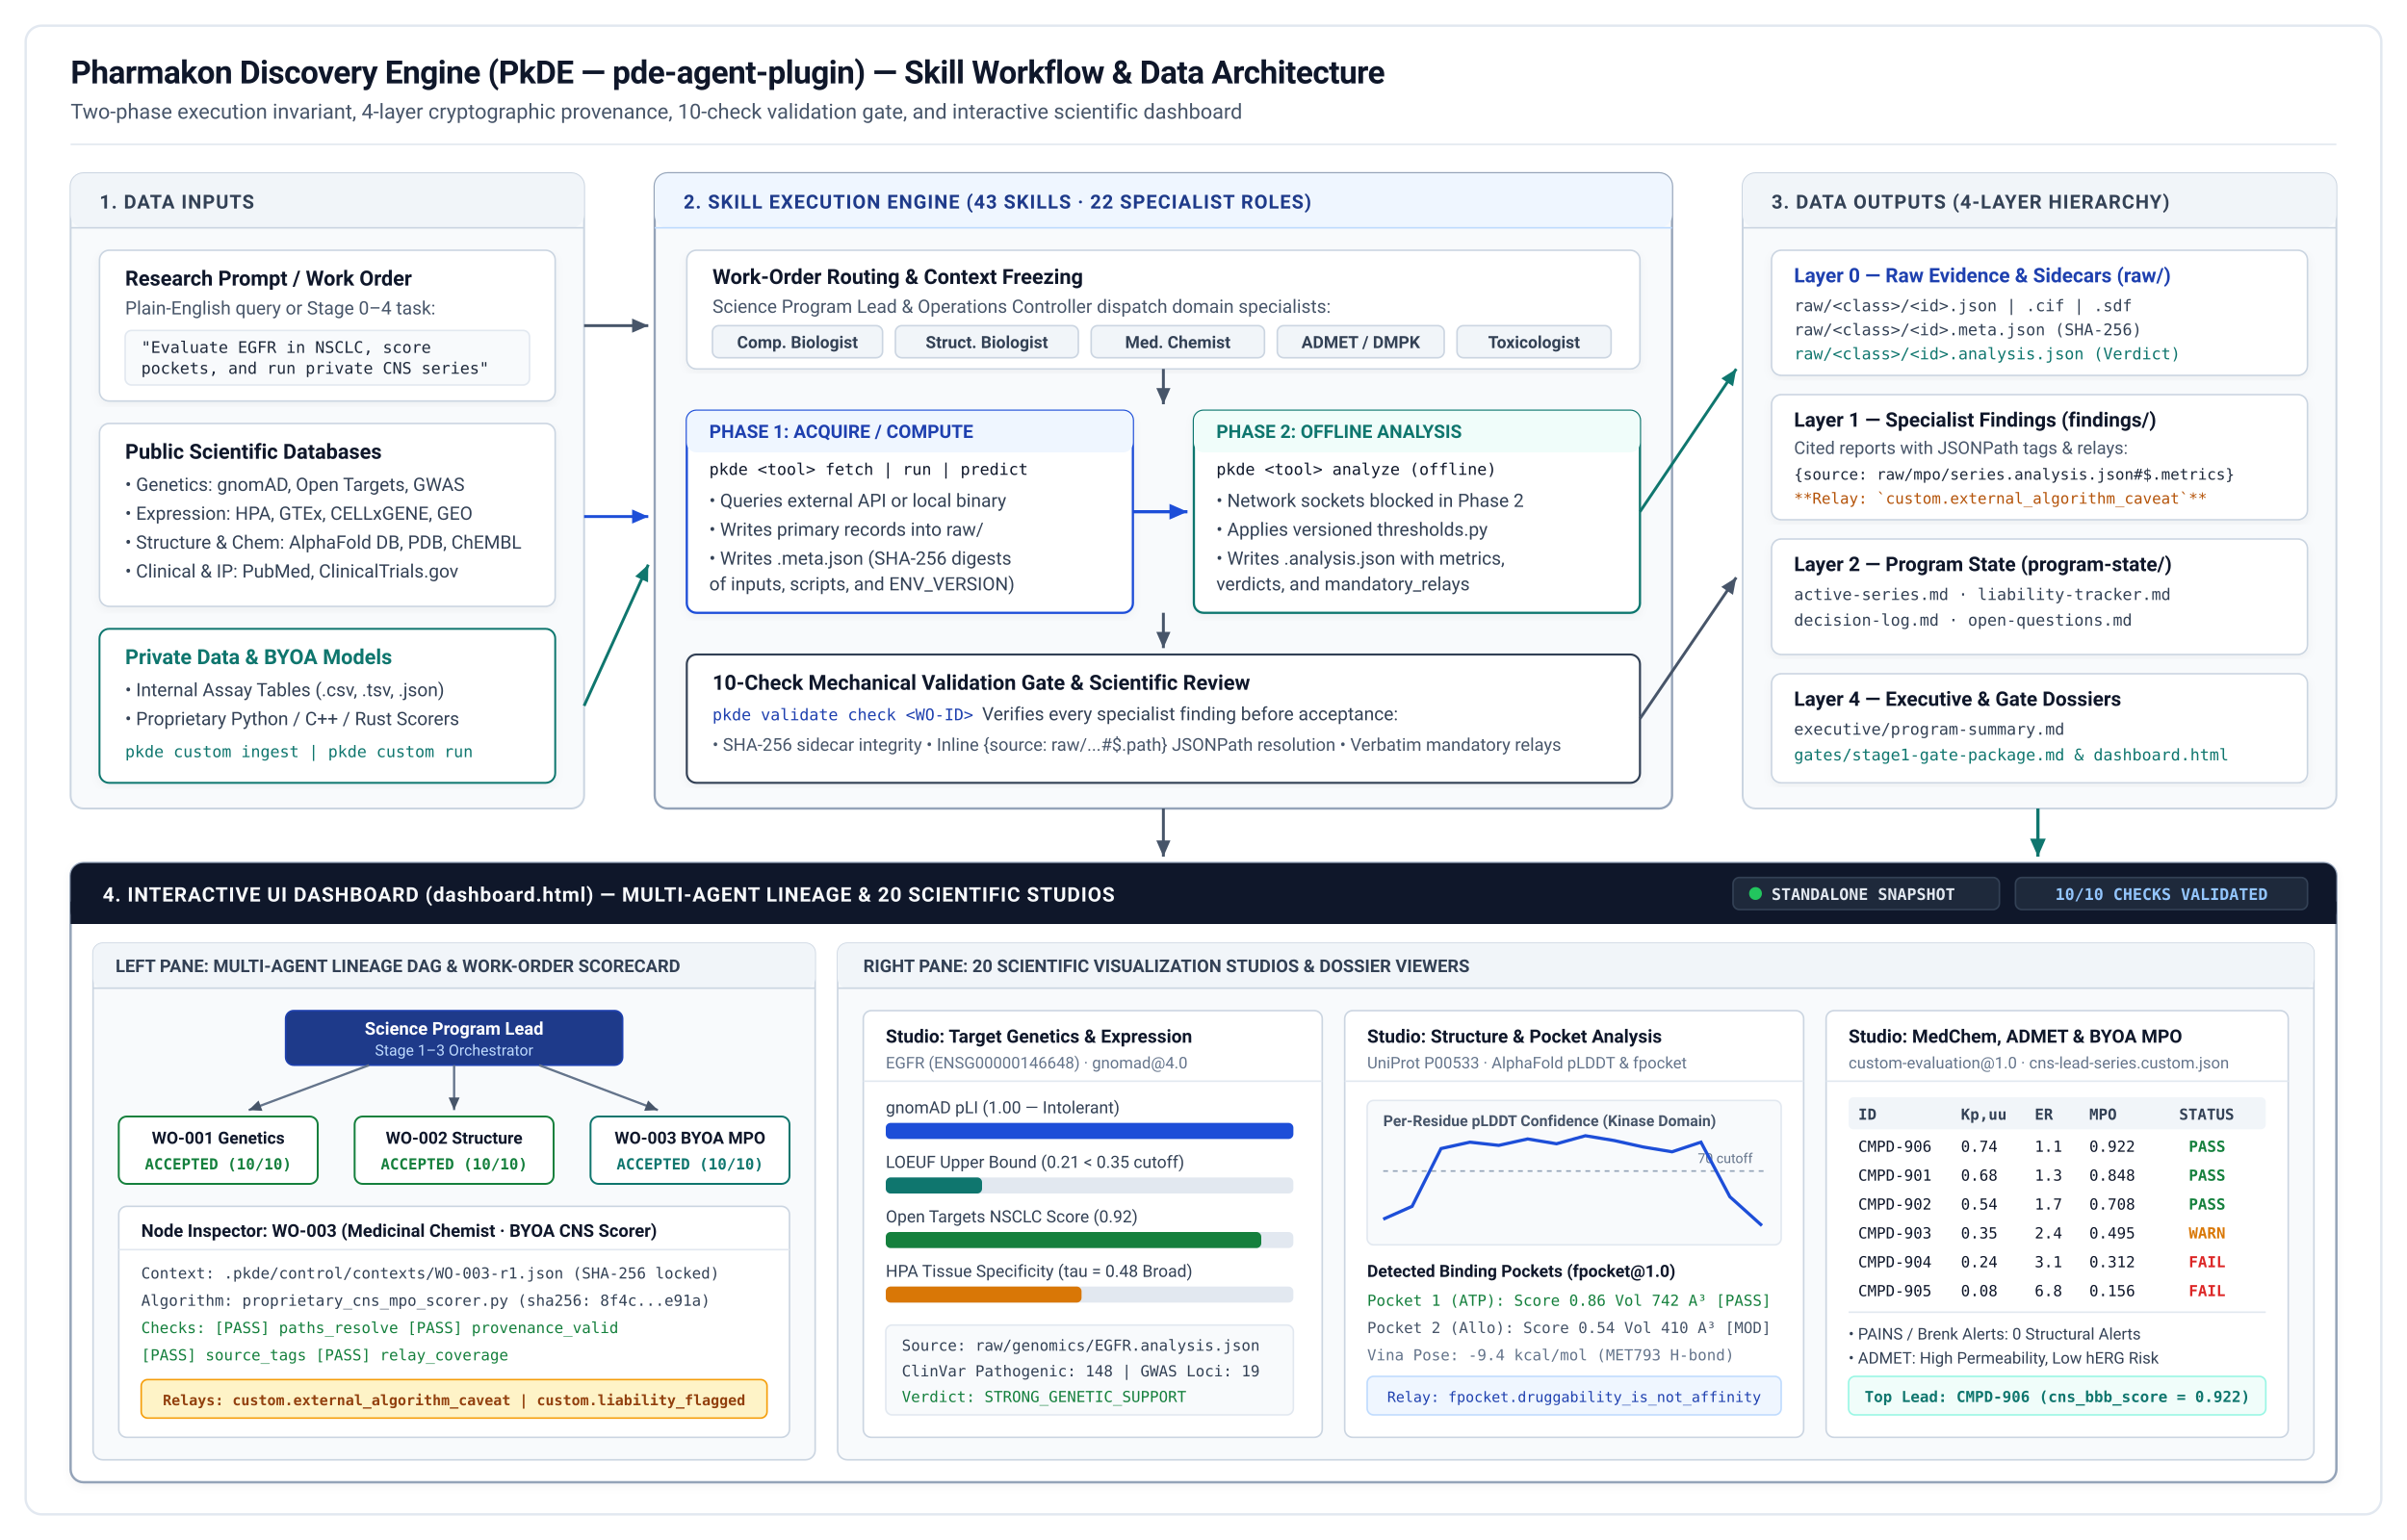
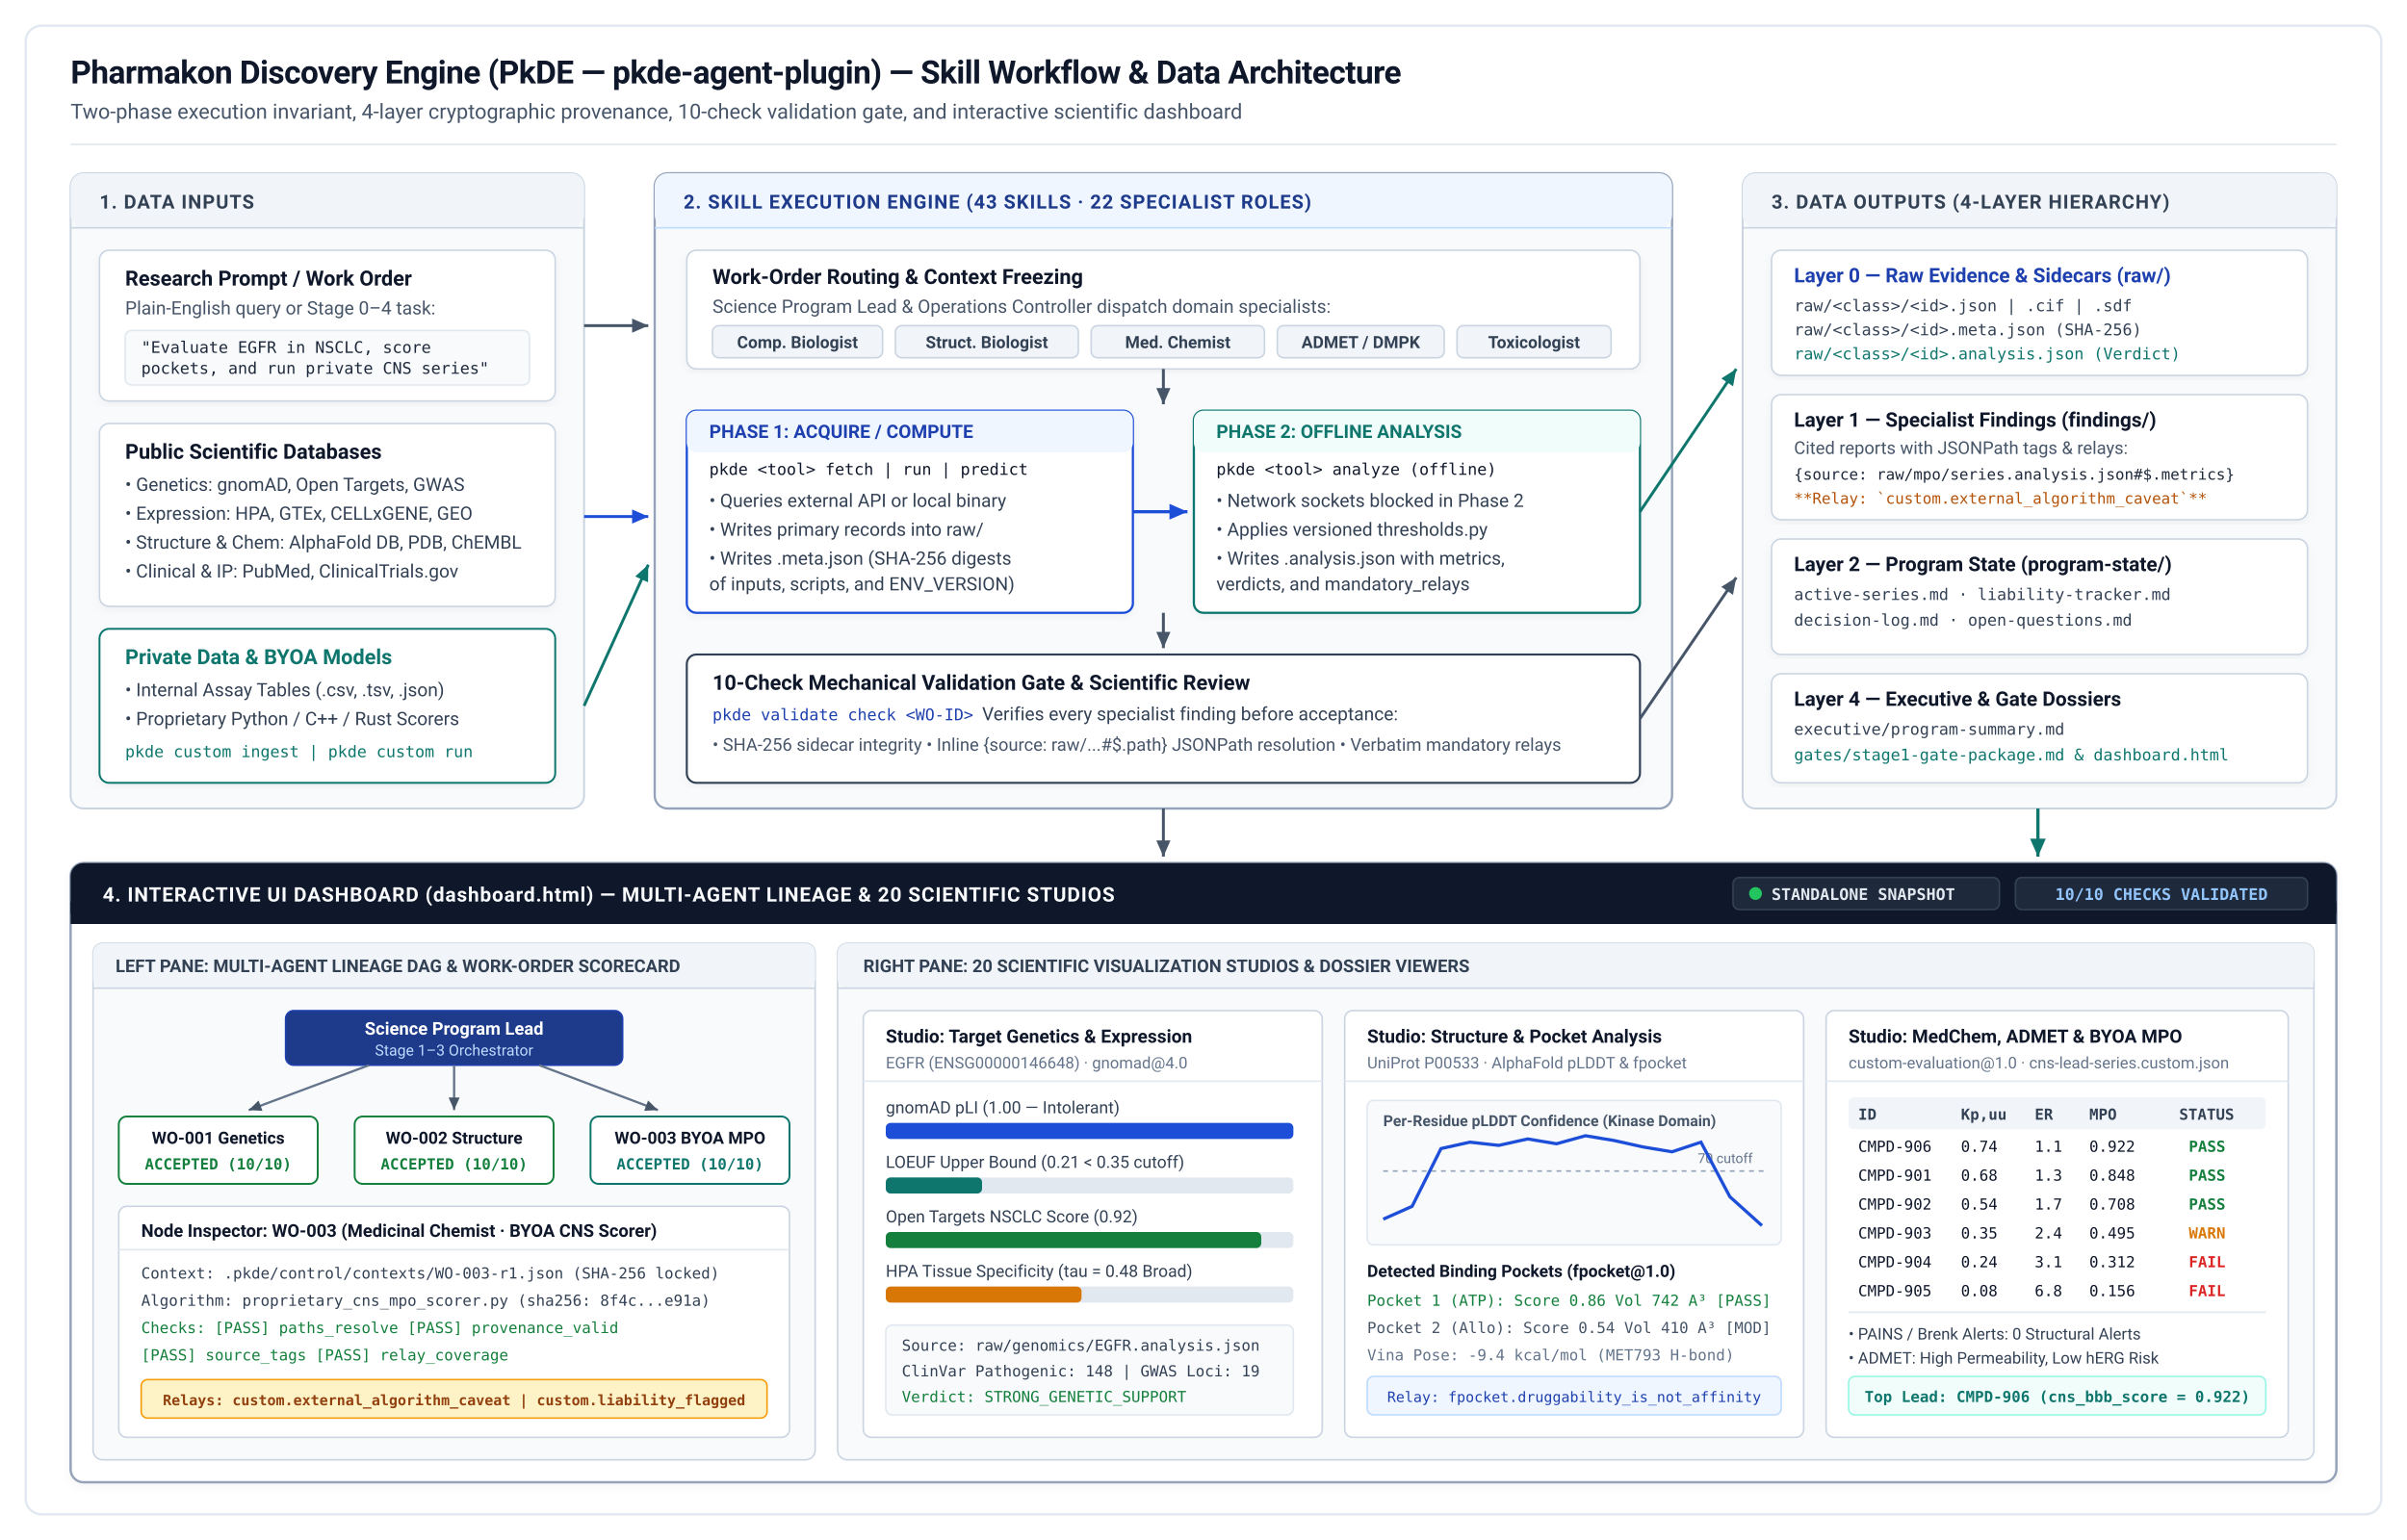
<svg xmlns="http://www.w3.org/2000/svg" viewBox="0 0 1500 960" width="1500" height="960" font-family="-apple-system, BlinkMacSystemFont, 'Segoe UI', Roboto, Helvetica, Arial, sans-serif">
  <defs>
    <marker id="arrow" viewBox="0 0 10 10" refX="8" refY="5" markerWidth="7" markerHeight="7" orient="auto-start-reverse">
      <path d="M 0 1.5 L 8 5 L 0 8.5 z" fill="#475569" />
    </marker>
    <marker id="arrow-blue" viewBox="0 0 10 10" refX="8" refY="5" markerWidth="7" markerHeight="7" orient="auto-start-reverse">
      <path d="M 0 1.5 L 8 5 L 0 8.5 z" fill="#1D4ED8" />
    </marker>
    <marker id="arrow-teal" viewBox="0 0 10 10" refX="8" refY="5" markerWidth="7" markerHeight="7" orient="auto-start-reverse">
      <path d="M 0 1.5 L 8 5 L 0 8.5 z" fill="#0F766E" />
    </marker>
    <filter id="card-shadow" x="-2%" y="-2%" width="104%" height="106%">
      <feDropShadow dx="0" dy="2" stdDeviation="3" flood-color="#0F172A" flood-opacity="0.04" />
    </filter>
  </defs>
  <rect width="1500" height="960" fill="#FFFFFF" />
  <rect x="16" y="16" width="1468" height="928" rx="10" fill="#FFFFFF" stroke="#E2E8F0" stroke-width="1.5" />
-   <text x="44" y="52" font-size="20" font-weight="700" fill="#0F172A" letter-spacing="-0.3">Pharmakon Discovery Engine (PkDE — pde-agent-plugin) — Skill Workflow &amp; Data Architecture</text>
+   <text x="44" y="52" font-size="20" font-weight="700" fill="#0F172A" letter-spacing="-0.3">Pharmakon Discovery Engine (PkDE — pkde-agent-plugin) — Skill Workflow &amp; Data Architecture</text>
  <text x="44" y="74" font-size="13" fill="#475569">Two-phase execution invariant, 4-layer cryptographic provenance, 10-check validation gate, and interactive scientific dashboard</text>
  <line x1="44" y1="90" x2="1456" y2="90" stroke="#E2E8F0" stroke-width="1" />
  <rect x="44" y="108" width="320" height="396" rx="8" fill="#F8FAFC" stroke="#CBD5E1" stroke-width="1.2" />
  <rect x="44" y="108" width="320" height="34" rx="8" fill="#F1F5F9" />
  <line x1="44" y1="142" x2="364" y2="142" stroke="#CBD5E1" stroke-width="1" />
  <text x="62" y="130" font-size="12" font-weight="700" fill="#334155" letter-spacing="0.6">1. DATA INPUTS</text>
  <rect x="62" y="156" width="284" height="94" rx="6" fill="#FFFFFF" stroke="#CBD5E1" stroke-width="1" filter="url(#card-shadow)" />
  <text x="78" y="178" font-size="13" font-weight="700" fill="#0F172A">Research Prompt / Work Order</text>
  <text x="78" y="196" font-size="11.5" fill="#475569">Plain-English query or Stage 0–4 task:</text>
  <rect x="78" y="206" width="252" height="34" rx="4" fill="#F8FAFC" stroke="#E2E8F0" stroke-width="1" />
  <text x="88" y="220" font-family="ui-monospace, SFMono-Regular, Menlo, Consolas, monospace" font-size="10" fill="#1E293B">"Evaluate EGFR in NSCLC, score</text>
  <text x="88" y="233" font-family="ui-monospace, SFMono-Regular, Menlo, Consolas, monospace" font-size="10" fill="#1E293B">pockets, and run private CNS series"</text>
  <rect x="62" y="264" width="284" height="114" rx="6" fill="#FFFFFF" stroke="#CBD5E1" stroke-width="1" filter="url(#card-shadow)" />
  <text x="78" y="286" font-size="13" font-weight="700" fill="#0F172A">Public Scientific Databases</text>
  <text x="78" y="306" font-size="11.5" fill="#334155">• Genetics: gnomAD, Open Targets, GWAS</text>
  <text x="78" y="324" font-size="11.5" fill="#334155">• Expression: HPA, GTEx, CELLxGENE, GEO</text>
  <text x="78" y="342" font-size="11.5" fill="#334155">• Structure &amp; Chem: AlphaFold DB, PDB, ChEMBL</text>
  <text x="78" y="360" font-size="11.5" fill="#334155">• Clinical &amp; IP: PubMed, ClinicalTrials.gov</text>
  <rect x="62" y="392" width="284" height="96" rx="6" fill="#FFFFFF" stroke="#0F766E" stroke-width="1.2" filter="url(#card-shadow)" />
  <text x="78" y="414" font-size="13" font-weight="700" fill="#0F766E">Private Data &amp; BYOA Models</text>
  <text x="78" y="434" font-size="11.5" fill="#334155">• Internal Assay Tables (.csv, .tsv, .json)</text>
  <text x="78" y="452" font-size="11.5" fill="#334155">• Proprietary Python / C++ / Rust Scorers</text>
  <text x="78" y="472" font-family="ui-monospace, SFMono-Regular, Menlo, Consolas, monospace" font-size="10" fill="#0F766E">pkde custom ingest | pkde custom run</text>
  <line x1="364" y1="203" x2="404" y2="203" stroke="#475569" stroke-width="1.8" marker-end="url(#arrow)" />
  <line x1="364" y1="322" x2="404" y2="322" stroke="#1D4ED8" stroke-width="1.8" marker-end="url(#arrow-blue)" />
  <line x1="364" y1="440" x2="404" y2="352" stroke="#0F766E" stroke-width="1.8" marker-end="url(#arrow-teal)" />
  <rect x="408" y="108" width="634" height="396" rx="8" fill="#F8FAFC" stroke="#94A3B8" stroke-width="1.4" />
  <rect x="408" y="108" width="634" height="34" rx="8" fill="#EFF6FF" />
  <line x1="408" y1="142" x2="1042" y2="142" stroke="#BFDBFE" stroke-width="1" />
  <text x="426" y="130" font-size="12" font-weight="700" fill="#1E3A8A" letter-spacing="0.6">2. SKILL EXECUTION ENGINE (43 SKILLS · 22 SPECIALIST ROLES)</text>
  <rect x="428" y="156" width="594" height="74" rx="6" fill="#FFFFFF" stroke="#CBD5E1" stroke-width="1" filter="url(#card-shadow)" />
  <text x="444" y="177" font-size="13" font-weight="700" fill="#0F172A">Work-Order Routing &amp; Context Freezing</text>
  <text x="444" y="195" font-size="11.5" fill="#475569">Science Program Lead &amp; Operations Controller dispatch domain specialists:</text>
  <rect x="444" y="203" width="106" height="20" rx="4" fill="#F1F5F9" stroke="#CBD5E1" stroke-width="1" />
  <text x="497" y="217" font-size="10.5" font-weight="600" fill="#334155" text-anchor="middle">Comp. Biologist</text>
  <rect x="558" y="203" width="114" height="20" rx="4" fill="#F1F5F9" stroke="#CBD5E1" stroke-width="1" />
  <text x="615" y="217" font-size="10.5" font-weight="600" fill="#334155" text-anchor="middle">Struct. Biologist</text>
  <rect x="680" y="203" width="108" height="20" rx="4" fill="#F1F5F9" stroke="#CBD5E1" stroke-width="1" />
  <text x="734" y="217" font-size="10.5" font-weight="600" fill="#334155" text-anchor="middle">Med. Chemist</text>
  <rect x="796" y="203" width="104" height="20" rx="4" fill="#F1F5F9" stroke="#CBD5E1" stroke-width="1" />
  <text x="848" y="217" font-size="10.5" font-weight="600" fill="#334155" text-anchor="middle">ADMET / DMPK</text>
  <rect x="908" y="203" width="96" height="20" rx="4" fill="#F1F5F9" stroke="#CBD5E1" stroke-width="1" />
  <text x="956" y="217" font-size="10.5" font-weight="600" fill="#334155" text-anchor="middle">Toxicologist</text>
  <line x1="725" y1="230" x2="725" y2="252" stroke="#475569" stroke-width="1.8" marker-end="url(#arrow)" />
  <rect x="428" y="256" width="278" height="126" rx="6" fill="#FFFFFF" stroke="#1D4ED8" stroke-width="1.4" filter="url(#card-shadow)" />
  <rect x="428" y="256" width="278" height="26" rx="6" fill="#EFF6FF" />
  <text x="442" y="273" font-size="11.5" font-weight="700" fill="#1E40AF">PHASE 1: ACQUIRE / COMPUTE</text>
  <text x="442" y="296" font-family="ui-monospace, SFMono-Regular, Menlo, Consolas, monospace" font-size="10" fill="#0F172A">pkde &lt;tool&gt; fetch | run | predict</text>
  <text x="442" y="316" font-size="11.5" fill="#334155">• Queries external API or local binary</text>
  <text x="442" y="334" font-size="11.5" fill="#334155">• Writes primary records into raw/</text>
  <text x="442" y="352" font-size="11.5" fill="#334155">• Writes .meta.json (SHA-256 digests</text>
  <text x="442" y="368" font-size="11.5" fill="#334155">  of inputs, scripts, and ENV_VERSION)</text>
  <line x1="706" y1="319" x2="740" y2="319" stroke="#1D4ED8" stroke-width="2" marker-end="url(#arrow-blue)" />
  <rect x="744" y="256" width="278" height="126" rx="6" fill="#FFFFFF" stroke="#0F766E" stroke-width="1.4" filter="url(#card-shadow)" />
  <rect x="744" y="256" width="278" height="26" rx="6" fill="#F0FDFA" />
  <text x="758" y="273" font-size="11.5" font-weight="700" fill="#0F766E">PHASE 2: OFFLINE ANALYSIS</text>
  <text x="758" y="296" font-family="ui-monospace, SFMono-Regular, Menlo, Consolas, monospace" font-size="10" fill="#0F172A">pkde &lt;tool&gt; analyze (offline)</text>
  <text x="758" y="316" font-size="11.5" fill="#334155">• Network sockets blocked in Phase 2</text>
  <text x="758" y="334" font-size="11.5" fill="#334155">• Applies versioned thresholds.py</text>
  <text x="758" y="352" font-size="11.5" fill="#334155">• Writes .analysis.json with metrics,</text>
  <text x="758" y="368" font-size="11.5" fill="#334155">  verdicts, and mandatory_relays</text>
  <line x1="725" y1="382" x2="725" y2="404" stroke="#475569" stroke-width="1.8" marker-end="url(#arrow)" />
  <rect x="428" y="408" width="594" height="80" rx="6" fill="#FFFFFF" stroke="#334155" stroke-width="1.3" filter="url(#card-shadow)" />
  <text x="444" y="430" font-size="13" font-weight="700" fill="#0F172A">10-Check Mechanical Validation Gate &amp; Scientific Review</text>
  <text x="444" y="449" font-family="ui-monospace, SFMono-Regular, Menlo, Consolas, monospace" font-size="10" fill="#1E40AF">pkde validate check &lt;WO-ID&gt;</text>
  <text x="612" y="449" font-size="11.5" fill="#334155">Verifies every specialist finding before acceptance:</text>
  <text x="444" y="468" font-size="11" fill="#475569">• SHA-256 sidecar integrity   • Inline {source: raw/...#$.path} JSONPath resolution   • Verbatim mandatory relays</text>
  <line x1="1022" y1="319" x2="1082" y2="230" stroke="#0F766E" stroke-width="1.8" marker-end="url(#arrow-teal)" />
  <line x1="1022" y1="448" x2="1082" y2="360" stroke="#475569" stroke-width="1.8" marker-end="url(#arrow)" />
  <rect x="1086" y="108" width="370" height="396" rx="8" fill="#F8FAFC" stroke="#CBD5E1" stroke-width="1.2" />
  <rect x="1086" y="108" width="370" height="34" rx="8" fill="#F1F5F9" />
  <line x1="1086" y1="142" x2="1456" y2="142" stroke="#CBD5E1" stroke-width="1" />
  <text x="1104" y="130" font-size="12" font-weight="700" fill="#334155" letter-spacing="0.6">3. DATA OUTPUTS (4-LAYER HIERARCHY)</text>
  <rect x="1104" y="156" width="334" height="78" rx="6" fill="#FFFFFF" stroke="#CBD5E1" stroke-width="1" filter="url(#card-shadow)" />
  <text x="1118" y="176" font-size="12.5" font-weight="700" fill="#1E40AF">Layer 0 — Raw Evidence &amp; Sidecars (raw/)</text>
  <text x="1118" y="194" font-family="ui-monospace, SFMono-Regular, Menlo, Consolas, monospace" font-size="10" fill="#334155">raw/&lt;class&gt;/&lt;id&gt;.json | .cif | .sdf</text>
  <text x="1118" y="209" font-family="ui-monospace, SFMono-Regular, Menlo, Consolas, monospace" font-size="10" fill="#334155">raw/&lt;class&gt;/&lt;id&gt;.meta.json     (SHA-256)</text>
  <text x="1118" y="224" font-family="ui-monospace, SFMono-Regular, Menlo, Consolas, monospace" font-size="10" fill="#0F766E">raw/&lt;class&gt;/&lt;id&gt;.analysis.json (Verdict)</text>
  <rect x="1104" y="246" width="334" height="78" rx="6" fill="#FFFFFF" stroke="#CBD5E1" stroke-width="1" filter="url(#card-shadow)" />
  <text x="1118" y="266" font-size="12.5" font-weight="700" fill="#0F172A">Layer 1 — Specialist Findings (findings/)</text>
  <text x="1118" y="283" font-size="11" fill="#475569">Cited reports with JSONPath tags &amp; relays:</text>
  <text x="1118" y="299" font-family="ui-monospace, SFMono-Regular, Menlo, Consolas, monospace" font-size="9.5" fill="#1E293B">{source: raw/mpo/series.analysis.json#$.metrics}</text>
  <text x="1118" y="314" font-family="ui-monospace, SFMono-Regular, Menlo, Consolas, monospace" font-size="9.5" fill="#B45309">**Relay: `custom.external_algorithm_caveat`**</text>
  <rect x="1104" y="336" width="334" height="72" rx="6" fill="#FFFFFF" stroke="#CBD5E1" stroke-width="1" filter="url(#card-shadow)" />
  <text x="1118" y="356" font-size="12.5" font-weight="700" fill="#0F172A">Layer 2 — Program State (program-state/)</text>
  <text x="1118" y="374" font-family="ui-monospace, SFMono-Regular, Menlo, Consolas, monospace" font-size="10" fill="#334155">active-series.md  ·  liability-tracker.md</text>
  <text x="1118" y="390" font-family="ui-monospace, SFMono-Regular, Menlo, Consolas, monospace" font-size="10" fill="#334155">decision-log.md   ·  open-questions.md</text>
  <rect x="1104" y="420" width="334" height="68" rx="6" fill="#FFFFFF" stroke="#CBD5E1" stroke-width="1" filter="url(#card-shadow)" />
  <text x="1118" y="440" font-size="12.5" font-weight="700" fill="#0F172A">Layer 4 — Executive &amp; Gate Dossiers</text>
  <text x="1118" y="458" font-family="ui-monospace, SFMono-Regular, Menlo, Consolas, monospace" font-size="10" fill="#334155">executive/program-summary.md</text>
  <text x="1118" y="474" font-family="ui-monospace, SFMono-Regular, Menlo, Consolas, monospace" font-size="10" fill="#0F766E">gates/stage1-gate-package.md &amp; dashboard.html</text>
  <line x1="1270" y1="504" x2="1270" y2="534" stroke="#0F766E" stroke-width="2" marker-end="url(#arrow-teal)" />
  <line x1="725" y1="504" x2="725" y2="534" stroke="#475569" stroke-width="1.8" marker-end="url(#arrow)" />
  <rect x="44" y="538" width="1412" height="386" rx="8" fill="#FFFFFF" stroke="#94A3B8" stroke-width="1.5" filter="url(#card-shadow)" />
  <rect x="44" y="538" width="1412" height="38" rx="8" fill="#0F172A" />
  <rect x="44" y="562" width="1412" height="14" fill="#0F172A" />
  <text x="64" y="562" font-size="12.5" font-weight="700" fill="#F8FAFC" letter-spacing="0.5">4. INTERACTIVE UI DASHBOARD (dashboard.html) — MULTI-AGENT LINEAGE &amp; 20 SCIENTIFIC STUDIOS</text>
  <rect x="1080" y="547" width="166" height="20" rx="4" fill="#1E293B" stroke="#334155" stroke-width="1" />
  <circle cx="1094" cy="557" r="4" fill="#22C55E" />
  <text x="1104" y="561" font-family="ui-monospace, SFMono-Regular, Menlo, Consolas, monospace" font-size="10" font-weight="600" fill="#E2E8F0">STANDALONE SNAPSHOT</text>
  <rect x="1256" y="547" width="182" height="20" rx="4" fill="#1E293B" stroke="#334155" stroke-width="1" />
  <text x="1347" y="561" font-family="ui-monospace, SFMono-Regular, Menlo, Consolas, monospace" font-size="10" font-weight="600" fill="#93C5FD" text-anchor="middle">10/10 CHECKS VALIDATED</text>
  <rect x="58" y="588" width="450" height="322" rx="6" fill="#F8FAFC" stroke="#CBD5E1" stroke-width="1" />
  <rect x="58" y="588" width="450" height="28" rx="6" fill="#F1F5F9" />
  <line x1="58" y1="616" x2="508" y2="616" stroke="#CBD5E1" stroke-width="1" />
  <text x="72" y="606" font-size="11" font-weight="700" fill="#334155">LEFT PANE: MULTI-AGENT LINEAGE DAG &amp; WORK-ORDER SCORECARD</text>
  <rect x="178" y="630" width="210" height="34" rx="5" fill="#1E3A8A" stroke="#1E40AF" stroke-width="1" />
  <text x="283" y="645" font-size="11" font-weight="700" fill="#FFFFFF" text-anchor="middle">Science Program Lead</text>
  <text x="283" y="658" font-size="9.5" fill="#BFDBFE" text-anchor="middle">Stage 1–3 Orchestrator</text>
  <line x1="230" y1="664" x2="155" y2="692" stroke="#64748B" stroke-width="1.4" marker-end="url(#arrow)" />
  <line x1="283" y1="664" x2="283" y2="692" stroke="#64748B" stroke-width="1.4" marker-end="url(#arrow)" />
  <line x1="336" y1="664" x2="410" y2="692" stroke="#64748B" stroke-width="1.4" marker-end="url(#arrow)" />
  <rect x="74" y="696" width="124" height="42" rx="5" fill="#FFFFFF" stroke="#15803D" stroke-width="1.2" />
  <text x="136" y="713" font-size="10.5" font-weight="700" fill="#0F172A" text-anchor="middle">WO-001 Genetics</text>
  <text x="136" y="729" font-family="ui-monospace, SFMono-Regular, Menlo, Consolas, monospace" font-size="9.5" font-weight="700" fill="#15803D" text-anchor="middle">ACCEPTED (10/10)</text>
  <rect x="221" y="696" width="124" height="42" rx="5" fill="#FFFFFF" stroke="#15803D" stroke-width="1.2" />
  <text x="283" y="713" font-size="10.5" font-weight="700" fill="#0F172A" text-anchor="middle">WO-002 Structure</text>
  <text x="283" y="729" font-family="ui-monospace, SFMono-Regular, Menlo, Consolas, monospace" font-size="9.5" font-weight="700" fill="#15803D" text-anchor="middle">ACCEPTED (10/10)</text>
  <rect x="368" y="696" width="124" height="42" rx="5" fill="#FFFFFF" stroke="#0F766E" stroke-width="1.2" />
  <text x="430" y="713" font-size="10.5" font-weight="700" fill="#0F172A" text-anchor="middle">WO-003 BYOA MPO</text>
  <text x="430" y="729" font-family="ui-monospace, SFMono-Regular, Menlo, Consolas, monospace" font-size="9.5" font-weight="700" fill="#0F766E" text-anchor="middle">ACCEPTED (10/10)</text>
  <rect x="74" y="752" width="418" height="144" rx="5" fill="#FFFFFF" stroke="#CBD5E1" stroke-width="1" />
  <text x="88" y="771" font-size="11" font-weight="700" fill="#0F172A">Node Inspector: WO-003 (Medicinal Chemist · BYOA CNS Scorer)</text>
  <line x1="74" y1="779" x2="492" y2="779" stroke="#E2E8F0" stroke-width="1" />
  <text x="88" y="797" font-family="ui-monospace, SFMono-Regular, Menlo, Consolas, monospace" font-size="9.5" fill="#334155">Context:   .pkde/control/contexts/WO-003-r1.json (SHA-256 locked)</text>
  <text x="88" y="814" font-family="ui-monospace, SFMono-Regular, Menlo, Consolas, monospace" font-size="9.5" fill="#334155">Algorithm: proprietary_cns_mpo_scorer.py (sha256: 8f4c...e91a)</text>
  <text x="88" y="831" font-family="ui-monospace, SFMono-Regular, Menlo, Consolas, monospace" font-size="9.5" fill="#15803D">Checks:    [PASS] paths_resolve   [PASS] provenance_valid</text>
  <text x="88" y="848" font-family="ui-monospace, SFMono-Regular, Menlo, Consolas, monospace" font-size="9.5" fill="#15803D">           [PASS] source_tags     [PASS] relay_coverage</text>
  <rect x="88" y="860" width="390" height="24" rx="4" fill="#FEF3C7" stroke="#F59E0B" stroke-width="1" />
  <text x="283" y="876" font-family="ui-monospace, SFMono-Regular, Menlo, Consolas, monospace" font-size="9" font-weight="600" fill="#92400E" text-anchor="middle">Relays: custom.external_algorithm_caveat | custom.liability_flagged</text>
  <rect x="522" y="588" width="920" height="322" rx="6" fill="#F8FAFC" stroke="#CBD5E1" stroke-width="1" />
  <rect x="522" y="588" width="920" height="28" rx="6" fill="#F1F5F9" />
  <line x1="522" y1="616" x2="1442" y2="616" stroke="#CBD5E1" stroke-width="1" />
  <text x="538" y="606" font-size="11" font-weight="700" fill="#334155">RIGHT PANE: 20 SCIENTIFIC VISUALIZATION STUDIOS &amp; DOSSIER VIEWERS</text>
  <rect x="538" y="630" width="286" height="266" rx="5" fill="#FFFFFF" stroke="#CBD5E1" stroke-width="1" />
  <text x="552" y="650" font-size="11.5" font-weight="700" fill="#0F172A">Studio: Target Genetics &amp; Expression</text>
  <text x="552" y="666" font-size="10" fill="#64748B">EGFR (ENSG00000146648) · gnomad@4.0</text>
  <line x1="538" y1="674" x2="824" y2="674" stroke="#E2E8F0" stroke-width="1" />
  <text x="552" y="694" font-size="10.5" fill="#334155">gnomAD pLI (1.00 — Intolerant)</text>
  <rect x="552" y="700" width="254" height="10" rx="3" fill="#E2E8F0" />
  <rect x="552" y="700" width="254" height="10" rx="3" fill="#1D4ED8" />
  <text x="552" y="728" font-size="10.5" fill="#334155">LOEUF Upper Bound (0.21 &lt; 0.35 cutoff)</text>
  <rect x="552" y="734" width="254" height="10" rx="3" fill="#E2E8F0" />
  <rect x="552" y="734" width="60" height="10" rx="3" fill="#0F766E" />
  <text x="552" y="762" font-size="10.5" fill="#334155">Open Targets NSCLC Score (0.92)</text>
  <rect x="552" y="768" width="254" height="10" rx="3" fill="#E2E8F0" />
  <rect x="552" y="768" width="234" height="10" rx="3" fill="#15803D" />
  <text x="552" y="796" font-size="10.5" fill="#334155">HPA Tissue Specificity (tau = 0.48 Broad)</text>
  <rect x="552" y="802" width="254" height="10" rx="3" fill="#E2E8F0" />
  <rect x="552" y="802" width="122" height="10" rx="3" fill="#D97706" />
  <rect x="552" y="826" width="254" height="56" rx="4" fill="#F8FAFC" stroke="#E2E8F0" stroke-width="1" />
  <text x="562" y="842" font-family="ui-monospace, SFMono-Regular, Menlo, Consolas, monospace" font-size="9.5" fill="#334155">Source: raw/genomics/EGFR.analysis.json</text>
  <text x="562" y="858" font-family="ui-monospace, SFMono-Regular, Menlo, Consolas, monospace" font-size="9.5" fill="#334155">ClinVar Pathogenic: 148 | GWAS Loci: 19</text>
  <text x="562" y="874" font-family="ui-monospace, SFMono-Regular, Menlo, Consolas, monospace" font-size="9.5" fill="#15803D">Verdict: STRONG_GENETIC_SUPPORT</text>
  <rect x="838" y="630" width="286" height="266" rx="5" fill="#FFFFFF" stroke="#CBD5E1" stroke-width="1" />
  <text x="852" y="650" font-size="11.5" font-weight="700" fill="#0F172A">Studio: Structure &amp; Pocket Analysis</text>
  <text x="852" y="666" font-size="10" fill="#64748B">UniProt P00533 · AlphaFold pLDDT &amp; fpocket</text>
  <line x1="838" y1="674" x2="1124" y2="674" stroke="#E2E8F0" stroke-width="1" />
  <rect x="852" y="686" width="258" height="90" rx="4" fill="#F8FAFC" stroke="#E2E8F0" stroke-width="1" />
  <text x="862" y="702" font-size="9.5" font-weight="600" fill="#475569">Per-Residue pLDDT Confidence (Kinase Domain)</text>
  <line x1="862" y1="730" x2="1100" y2="730" stroke="#94A3B8" stroke-width="1" stroke-dasharray="3,3" />
  <text x="1058" y="725" font-size="8.5" fill="#64748B">70 cutoff</text>
  <polyline fill="none" stroke="#1D4ED8" stroke-width="2" points="862,760 880,752 898,716 916,712 934,714 952,710 970,713 988,708 1006,711 1024,715 1042,718 1060,712 1078,746 1098,764" />
  <text x="852" y="796" font-size="10.5" font-weight="700" fill="#0F172A">Detected Binding Pockets (fpocket@1.0)</text>
  <text x="852" y="814" font-family="ui-monospace, SFMono-Regular, Menlo, Consolas, monospace" font-size="9.5" fill="#15803D">Pocket 1 (ATP):  Score 0.86  Vol 742 A³ [PASS]</text>
  <text x="852" y="831" font-family="ui-monospace, SFMono-Regular, Menlo, Consolas, monospace" font-size="9.5" fill="#475569">Pocket 2 (Allo): Score 0.54  Vol 410 A³ [MOD]</text>
  <text x="852" y="848" font-family="ui-monospace, SFMono-Regular, Menlo, Consolas, monospace" font-size="9.5" fill="#64748B">Vina Pose: -9.4 kcal/mol (MET793 H-bond)</text>
  <rect x="852" y="858" width="258" height="24" rx="4" fill="#EFF6FF" stroke="#BFDBFE" stroke-width="1" />
  <text x="981" y="874" font-family="ui-monospace, SFMono-Regular, Menlo, Consolas, monospace" font-size="9" fill="#1E40AF" text-anchor="middle">Relay: fpocket.druggability_is_not_affinity</text>
  <rect x="1138" y="630" width="288" height="266" rx="5" fill="#FFFFFF" stroke="#CBD5E1" stroke-width="1" />
  <text x="1152" y="650" font-size="11.5" font-weight="700" fill="#0F172A">Studio: MedChem, ADMET &amp; BYOA MPO</text>
  <text x="1152" y="666" font-size="10" fill="#64748B">custom-evaluation@1.0 · cns-lead-series.custom.json</text>
  <line x1="1138" y1="674" x2="1426" y2="674" stroke="#E2E8F0" stroke-width="1" />
  <rect x="1152" y="684" width="260" height="20" rx="3" fill="#F1F5F9" />
  <text x="1158" y="698" font-family="ui-monospace, SFMono-Regular, Menlo, Consolas, monospace" font-size="9.5" font-weight="700" fill="#334155">ID</text>
  <text x="1222" y="698" font-family="ui-monospace, SFMono-Regular, Menlo, Consolas, monospace" font-size="9.5" font-weight="700" fill="#334155">Kp,uu</text>
  <text x="1268" y="698" font-family="ui-monospace, SFMono-Regular, Menlo, Consolas, monospace" font-size="9.5" font-weight="700" fill="#334155">ER</text>
  <text x="1302" y="698" font-family="ui-monospace, SFMono-Regular, Menlo, Consolas, monospace" font-size="9.5" font-weight="700" fill="#334155">MPO</text>
  <text x="1358" y="698" font-family="ui-monospace, SFMono-Regular, Menlo, Consolas, monospace" font-size="9.5" font-weight="700" fill="#334155">STATUS</text>
  <text x="1158" y="718" font-family="ui-monospace, SFMono-Regular, Menlo, Consolas, monospace" font-size="9.5" fill="#0F172A">CMPD-906</text>
  <text x="1222" y="718" font-family="ui-monospace, SFMono-Regular, Menlo, Consolas, monospace" font-size="9.5" fill="#0F172A">0.74</text>
  <text x="1268" y="718" font-family="ui-monospace, SFMono-Regular, Menlo, Consolas, monospace" font-size="9.5" fill="#0F172A">1.1</text>
  <text x="1302" y="718" font-family="ui-monospace, SFMono-Regular, Menlo, Consolas, monospace" font-size="9.5" fill="#0F172A">0.922</text>
  <text x="1364" y="718" font-family="ui-monospace, SFMono-Regular, Menlo, Consolas, monospace" font-size="9.5" font-weight="700" fill="#15803D">PASS</text>
  <text x="1158" y="736" font-family="ui-monospace, SFMono-Regular, Menlo, Consolas, monospace" font-size="9.5" fill="#0F172A">CMPD-901</text>
  <text x="1222" y="736" font-family="ui-monospace, SFMono-Regular, Menlo, Consolas, monospace" font-size="9.5" fill="#0F172A">0.68</text>
  <text x="1268" y="736" font-family="ui-monospace, SFMono-Regular, Menlo, Consolas, monospace" font-size="9.5" fill="#0F172A">1.3</text>
  <text x="1302" y="736" font-family="ui-monospace, SFMono-Regular, Menlo, Consolas, monospace" font-size="9.5" fill="#0F172A">0.848</text>
  <text x="1364" y="736" font-family="ui-monospace, SFMono-Regular, Menlo, Consolas, monospace" font-size="9.5" font-weight="700" fill="#15803D">PASS</text>
  <text x="1158" y="754" font-family="ui-monospace, SFMono-Regular, Menlo, Consolas, monospace" font-size="9.5" fill="#0F172A">CMPD-902</text>
  <text x="1222" y="754" font-family="ui-monospace, SFMono-Regular, Menlo, Consolas, monospace" font-size="9.5" fill="#0F172A">0.54</text>
  <text x="1268" y="754" font-family="ui-monospace, SFMono-Regular, Menlo, Consolas, monospace" font-size="9.5" fill="#0F172A">1.7</text>
  <text x="1302" y="754" font-family="ui-monospace, SFMono-Regular, Menlo, Consolas, monospace" font-size="9.5" fill="#0F172A">0.708</text>
  <text x="1364" y="754" font-family="ui-monospace, SFMono-Regular, Menlo, Consolas, monospace" font-size="9.5" font-weight="700" fill="#15803D">PASS</text>
  <text x="1158" y="772" font-family="ui-monospace, SFMono-Regular, Menlo, Consolas, monospace" font-size="9.5" fill="#0F172A">CMPD-903</text>
  <text x="1222" y="772" font-family="ui-monospace, SFMono-Regular, Menlo, Consolas, monospace" font-size="9.5" fill="#0F172A">0.35</text>
  <text x="1268" y="772" font-family="ui-monospace, SFMono-Regular, Menlo, Consolas, monospace" font-size="9.5" fill="#0F172A">2.4</text>
  <text x="1302" y="772" font-family="ui-monospace, SFMono-Regular, Menlo, Consolas, monospace" font-size="9.5" fill="#0F172A">0.495</text>
  <text x="1364" y="772" font-family="ui-monospace, SFMono-Regular, Menlo, Consolas, monospace" font-size="9.5" font-weight="700" fill="#D97706">WARN</text>
  <text x="1158" y="790" font-family="ui-monospace, SFMono-Regular, Menlo, Consolas, monospace" font-size="9.5" fill="#0F172A">CMPD-904</text>
  <text x="1222" y="790" font-family="ui-monospace, SFMono-Regular, Menlo, Consolas, monospace" font-size="9.5" fill="#0F172A">0.24</text>
  <text x="1268" y="790" font-family="ui-monospace, SFMono-Regular, Menlo, Consolas, monospace" font-size="9.5" fill="#0F172A">3.1</text>
  <text x="1302" y="790" font-family="ui-monospace, SFMono-Regular, Menlo, Consolas, monospace" font-size="9.5" fill="#0F172A">0.312</text>
  <text x="1364" y="790" font-family="ui-monospace, SFMono-Regular, Menlo, Consolas, monospace" font-size="9.5" font-weight="700" fill="#DC2626">FAIL</text>
  <text x="1158" y="808" font-family="ui-monospace, SFMono-Regular, Menlo, Consolas, monospace" font-size="9.5" fill="#0F172A">CMPD-905</text>
  <text x="1222" y="808" font-family="ui-monospace, SFMono-Regular, Menlo, Consolas, monospace" font-size="9.5" fill="#0F172A">0.08</text>
  <text x="1268" y="808" font-family="ui-monospace, SFMono-Regular, Menlo, Consolas, monospace" font-size="9.5" fill="#0F172A">6.8</text>
  <text x="1302" y="808" font-family="ui-monospace, SFMono-Regular, Menlo, Consolas, monospace" font-size="9.5" fill="#0F172A">0.156</text>
  <text x="1364" y="808" font-family="ui-monospace, SFMono-Regular, Menlo, Consolas, monospace" font-size="9.5" font-weight="700" fill="#DC2626">FAIL</text>
  <line x1="1152" y1="818" x2="1412" y2="818" stroke="#E2E8F0" stroke-width="1" />
  <text x="1152" y="835" font-size="10" fill="#334155">• PAINS / Brenk Alerts: 0 Structural Alerts</text>
  <text x="1152" y="850" font-size="10" fill="#334155">• ADMET: High Permeability, Low hERG Risk</text>
  <rect x="1152" y="858" width="260" height="24" rx="4" fill="#F0FDFA" stroke="#99F6E4" stroke-width="1" />
  <text x="1162" y="874" font-family="ui-monospace, SFMono-Regular, Menlo, Consolas, monospace" font-size="9.5" font-weight="600" fill="#0F766E">Top Lead: CMPD-906 (cns_bbb_score = 0.922)</text>
</svg>
